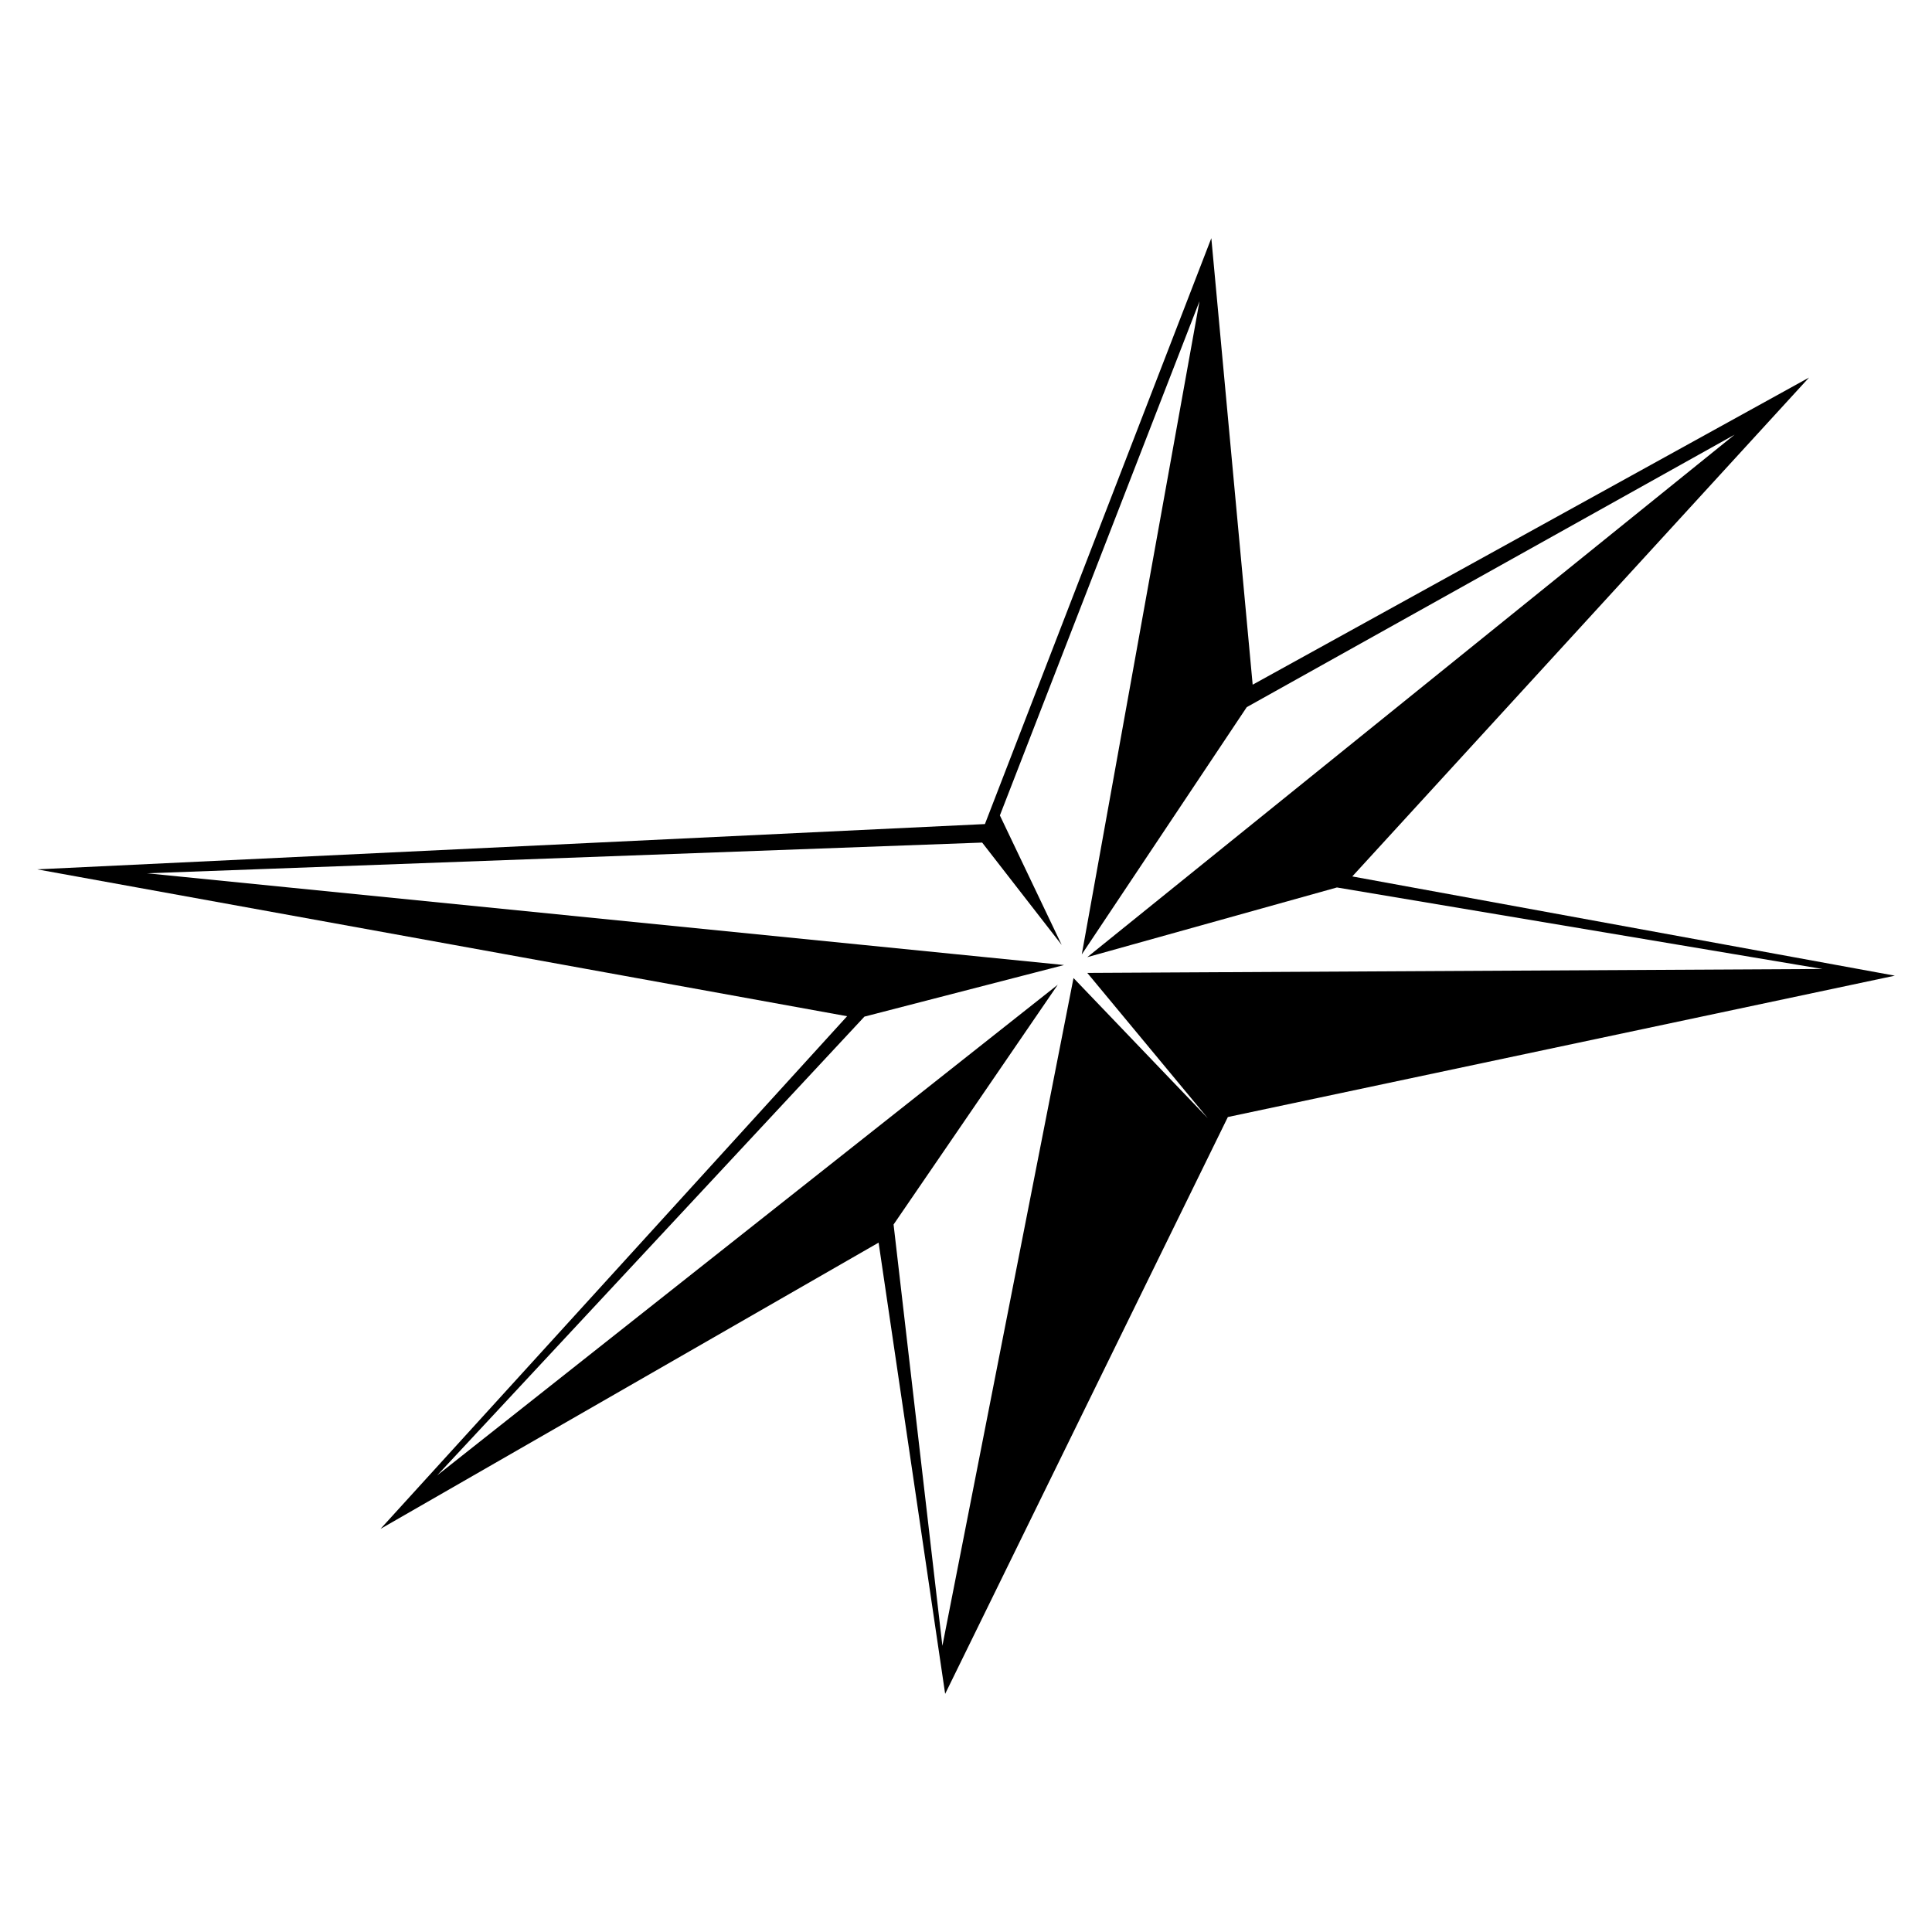
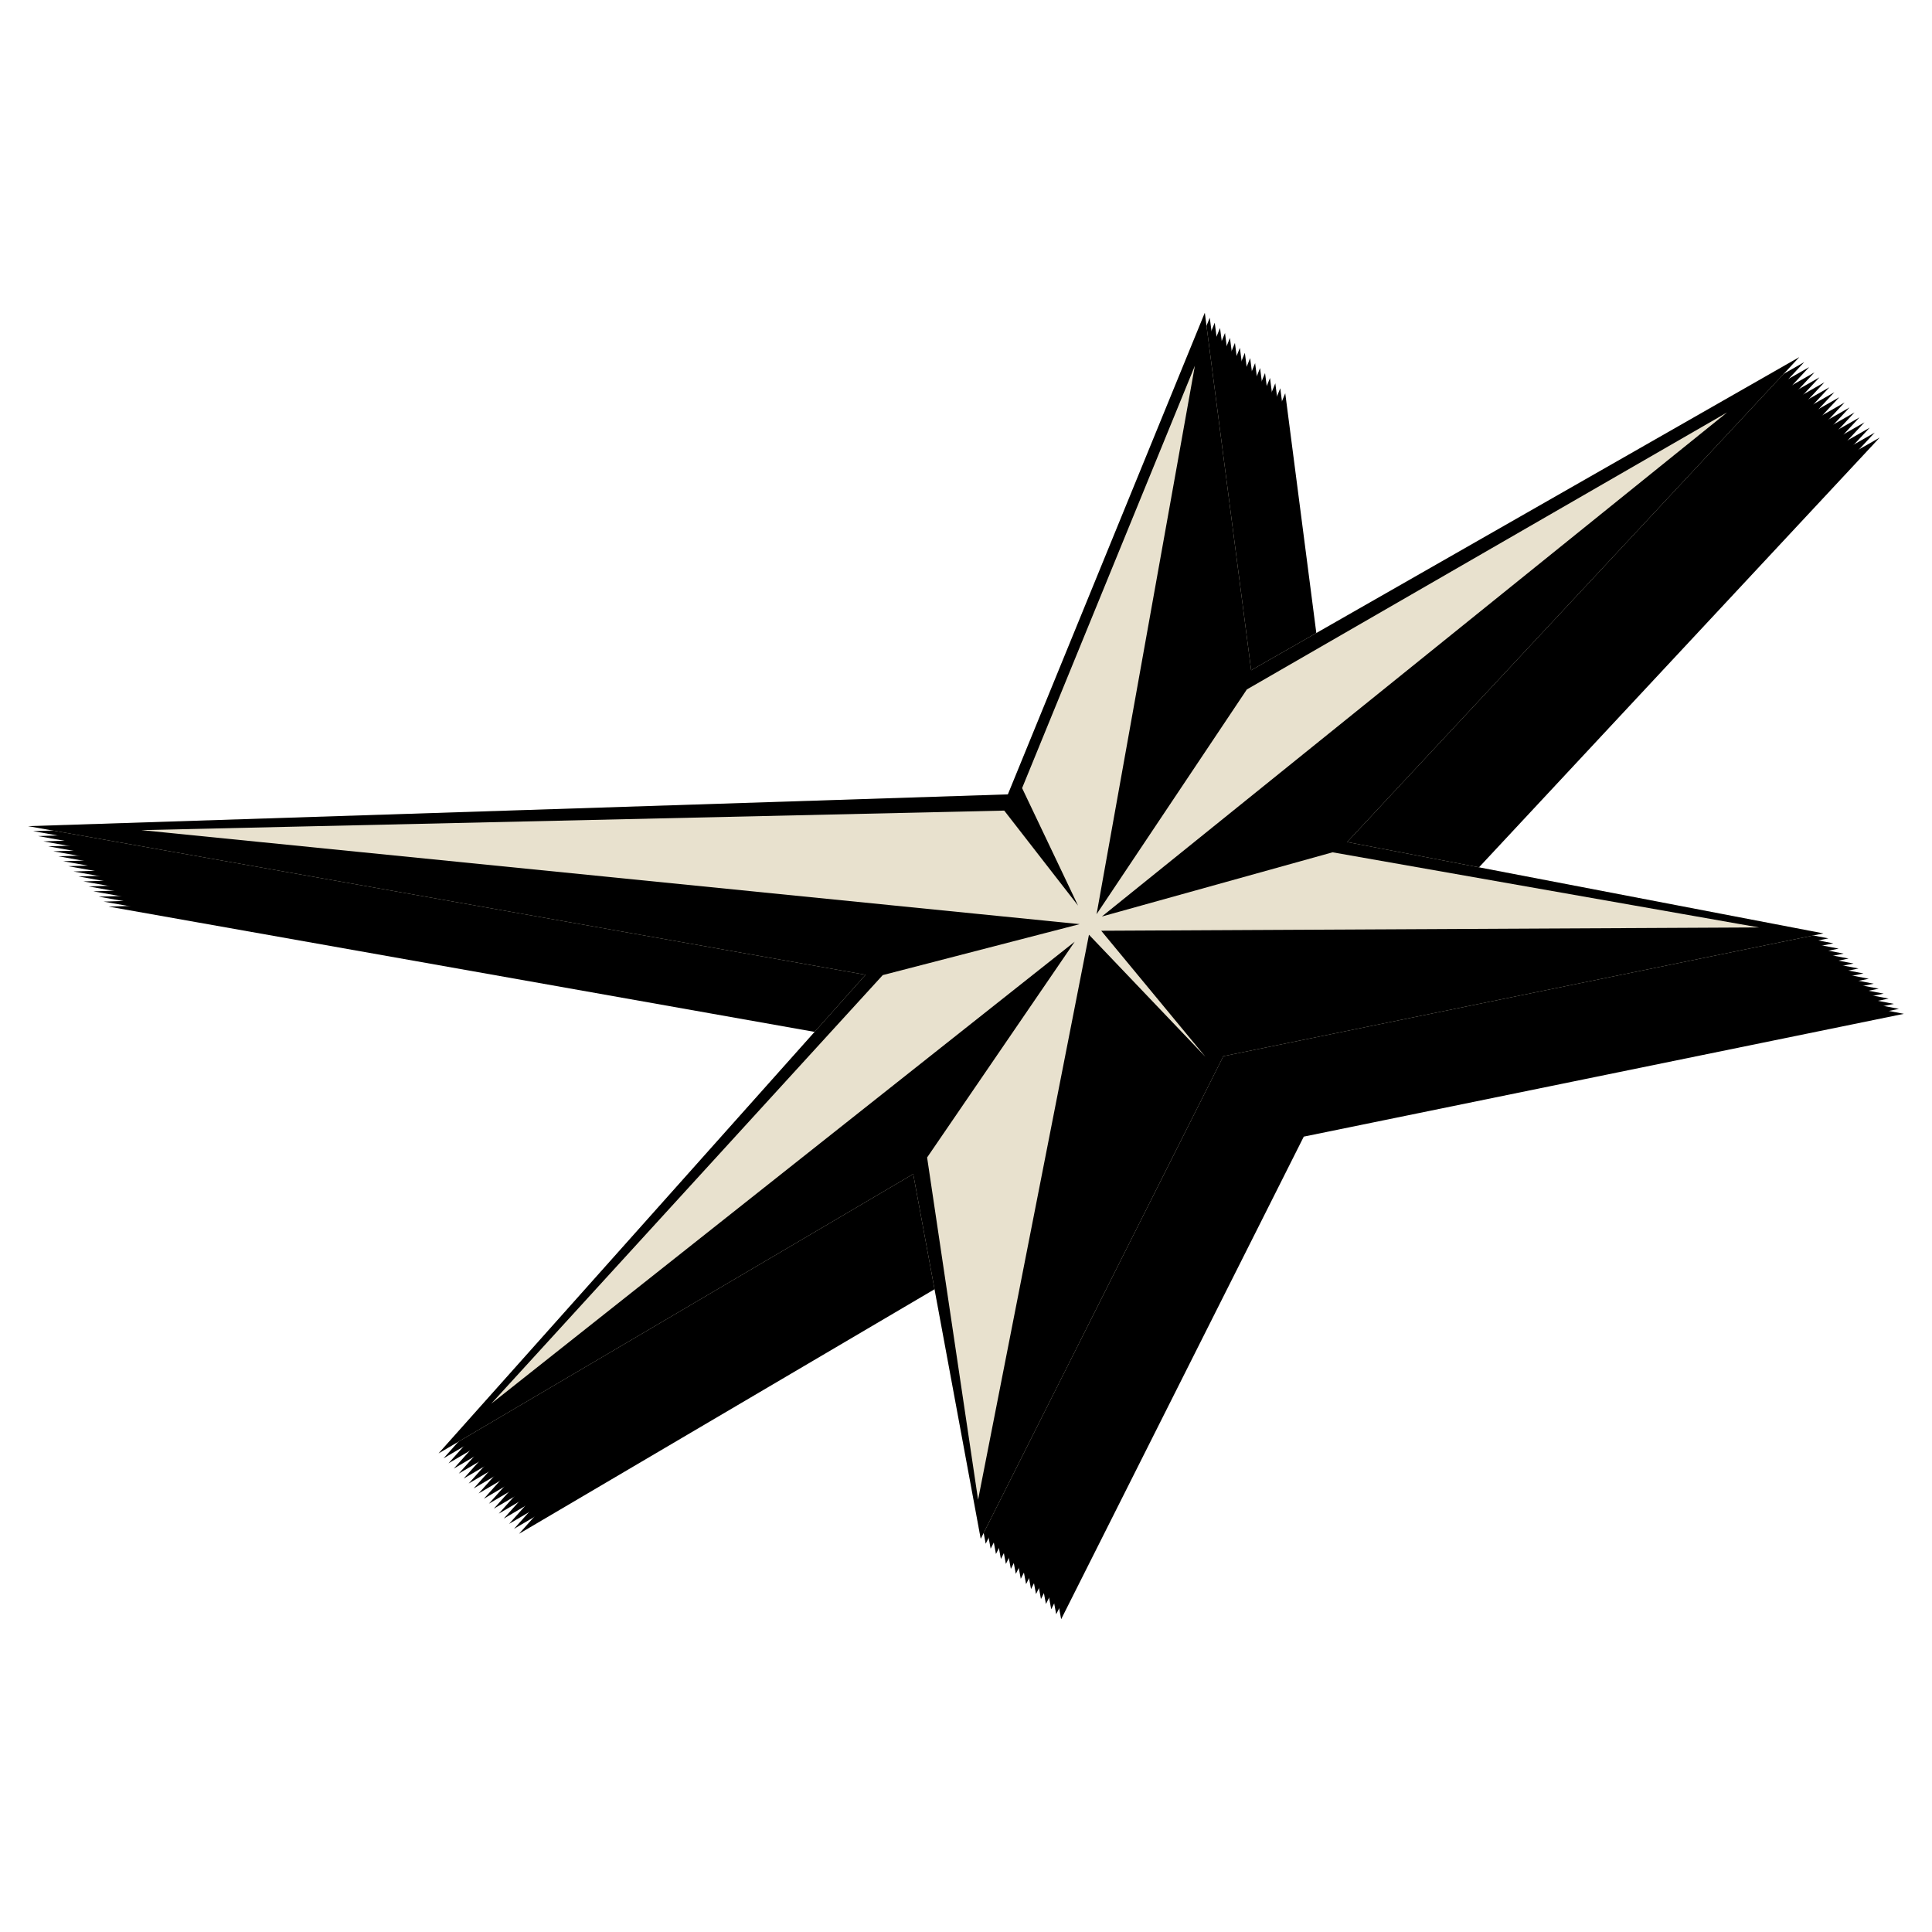
- <svg xmlns="http://www.w3.org/2000/svg" viewBox="458.36 372.51 490.67 490.67" width="491" height="491">
-   <path d="M 917.8,468.4 L 776.5,546.4 L 766,433 L 708.5,581.8 L 467.8,593.3 L 673.5,630.6 L 555,760.8 L 681.5,688.1 L 698.4,802.7 L 770.2,656.2 L 939.6,620.3 L 801.8,595.1 Z M 898.9,482.9 L 734.5,615.6 L 797.9,597.9 L 921.2,618.6 L 734.5,619.6 L 765.1,656.5 L 731,620.9 L 697.7,790.5 L 685.3,683.5 L 727,622.6 L 569.4,747.2 L 677.9,630.7 L 728.6,617.6 L 495.7,594.3 L 707.8,586.5 L 728,612.5 L 712.3,579.6 L 763,449 L 733.1,614.9 L 775,552.1 Z" fill="#000000" fill-rule="evenodd" clip-rule="evenodd" />
+ <svg xmlns="http://www.w3.org/2000/svg" viewBox="402.0 338.5 583.7 583.7" width="512" height="512">
+   <path d="M 969.9,470.7 L 804.3,565.3 L 790.3,457.3 L 730.8,602.8 L 434.8,612.4 L 687.8,657.3 L 558.8,801.9 L 702.2,717.5 L 722.6,827.7 L 795.9,681.9 L 977.2,644.8 L 833.3,617.2 Z" fill="#000000" />
+   <path d="M 968.4,469.2 L 802.8,563.8 L 788.8,455.8 L 729.3,601.3 L 433.3,610.9 L 686.3,655.8 L 557.3,800.4 L 700.7,716.0 L 721.1,826.2 L 794.4,680.4 L 975.7,643.3 L 831.8,615.7 Z" fill="#000000" />
+   <path d="M 966.9,467.7 L 801.3,562.3 L 787.3,454.3 L 727.8,599.8 L 431.8,609.4 L 684.8,654.3 L 555.8,798.9 L 699.2,714.5 L 719.6,824.7 L 792.9,678.9 L 974.2,641.8 L 830.3,614.2 Z" fill="#000000" />
+   <path d="M 965.3,466.1 L 799.7,560.7 L 785.7,452.7 L 726.2,598.2 L 430.2,607.8 L 683.2,652.7 L 554.2,797.3 L 697.6,712.9 L 718.0,823.1 L 791.3,677.3 L 972.6,640.2 L 828.7,612.6 Z" fill="#000000" />
+   <path d="M 963.8,464.6 L 798.2,559.2 L 784.2,451.2 L 724.7,596.7 L 428.7,606.3 L 681.7,651.2 L 552.7,795.8 L 696.1,711.4 L 716.5,821.6 L 789.8,675.8 L 971.1,638.7 L 827.2,611.1 Z" fill="#000000" />
+   <path d="M 962.3,463.1 L 796.7,557.7 L 782.7,449.7 L 723.2,595.2 L 427.2,604.8 L 680.2,649.7 L 551.2,794.3 L 694.6,709.9 L 715.0,820.1 L 788.3,674.3 L 969.6,637.2 L 825.7,609.6 Z" fill="#000000" />
+   <path d="M 960.8,461.6 L 795.2,556.2 L 781.2,448.2 L 721.7,593.7 L 425.7,603.3 L 678.7,648.2 L 549.7,792.8 L 693.1,708.4 L 713.5,818.6 L 786.8,672.8 L 968.1,635.7 L 824.2,608.1 Z" fill="#000000" />
+   <path d="M 959.3,460.1 L 793.7,554.7 L 779.7,446.7 L 720.2,592.2 L 424.2,601.8 L 677.2,646.7 L 548.2,791.3 L 691.6,706.9 L 712.0,817.1 L 785.3,671.3 L 966.6,634.2 L 822.7,606.6 Z" fill="#000000" />
+   <path d="M 957.7,458.5 L 792.1,553.1 L 778.1,445.1 L 718.6,590.6 L 422.6,600.2 L 675.6,645.1 L 546.6,789.7 L 690.0,705.3 L 710.4,815.5 L 783.7,669.7 L 965.0,632.6 L 821.1,605.0 Z" fill="#000000" />
+   <path d="M 956.2,457.0 L 790.6,551.6 L 776.6,443.6 L 717.1,589.1 L 421.1,598.7 L 674.1,643.6 L 545.1,788.2 L 688.5,703.8 L 708.9,814.0 L 782.2,668.2 L 963.5,631.1 L 819.6,603.5 Z" fill="#000000" />
+   <path d="M 954.7,455.5 L 789.1,550.1 L 775.1,442.1 L 715.6,587.6 L 419.6,597.2 L 672.6,642.1 L 543.6,786.7 L 687.0,702.3 L 707.4,812.5 L 780.7,666.7 L 962.0,629.6 L 818.1,602.0 Z" fill="#000000" />
+   <path d="M 953.2,454.0 L 787.6,548.6 L 773.6,440.6 L 714.1,586.1 L 418.1,595.7 L 671.1,640.6 L 542.1,785.2 L 685.5,700.8 L 705.9,811.0 L 779.2,665.2 L 960.5,628.1 L 816.6,600.5 Z" fill="#000000" />
+   <path d="M 951.7,452.5 L 786.1,547.1 L 772.1,439.1 L 712.6,584.6 L 416.6,594.2 L 669.6,639.1 L 540.6,783.7 L 684.0,699.3 L 704.4,809.5 L 777.7,663.7 L 959.0,626.6 L 815.1,599.0 Z" fill="#000000" />
+   <path d="M 950.2,451.0 L 784.6,545.6 L 770.6,437.6 L 711.1,583.1 L 415.1,592.7 L 668.1,637.6 L 539.1,782.2 L 682.5,697.8 L 702.9,808.0 L 776.2,662.2 L 957.5,625.1 L 813.6,597.5 Z" fill="#000000" />
+   <path d="M 948.6,449.4 L 783.0,544.0 L 769.0,436.0 L 709.5,581.5 L 413.5,591.1 L 666.5,636.0 L 537.5,780.6 L 680.9,696.2 L 701.3,806.4 L 774.6,660.6 L 955.9,623.5 L 812.0,595.9 Z" fill="#000000" />
+   <path d="M 947.1,447.9 L 781.5,542.5 L 767.5,434.5 L 708.0,580.0 L 412.0,589.6 L 665.0,634.5 L 536.0,779.1 L 679.4,694.7 L 699.8,804.9 L 773.1,659.1 L 954.4,622.0 L 810.5,594.4 Z" fill="#000000" />
+   <path d="M 945.6,446.4 L 780.0,541.0 L 766.0,433.0 L 706.5,578.5 L 410.5,588.1 L 663.5,633.0 L 534.5,777.6 L 677.9,693.2 L 698.3,803.4 L 771.6,657.6 L 952.9,620.5 L 809.0,592.9 Z" fill="#e8e1ce" />
+   <path d="M 945.6,446.4 L 780.0,541.0 L 766.0,433.0 L 706.5,578.5 L 410.5,588.1 L 663.5,633.0 L 534.5,777.6 L 677.9,693.2 L 698.3,803.4 L 771.6,657.6 L 952.9,620.5 L 809.0,592.9 Z M 923.8,463.1 L 734.9,615.4 L 804.6,596.0 L 933.4,618.7 L 734.7,619.7 L 766.2,657.8 L 731.0,620.9 L 697.5,791.6 L 682.1,688.2 L 726.7,623.0 L 550.4,762.6 L 668.7,633.1 L 728.2,617.7 L 444.7,589.3 L 705.4,583.4 L 727.7,612.1 L 710.8,576.6 L 763.0,449.0 L 733.3,614.7 L 778.7,546.8 Z" fill="#000000" fill-rule="evenodd" />
</svg>
